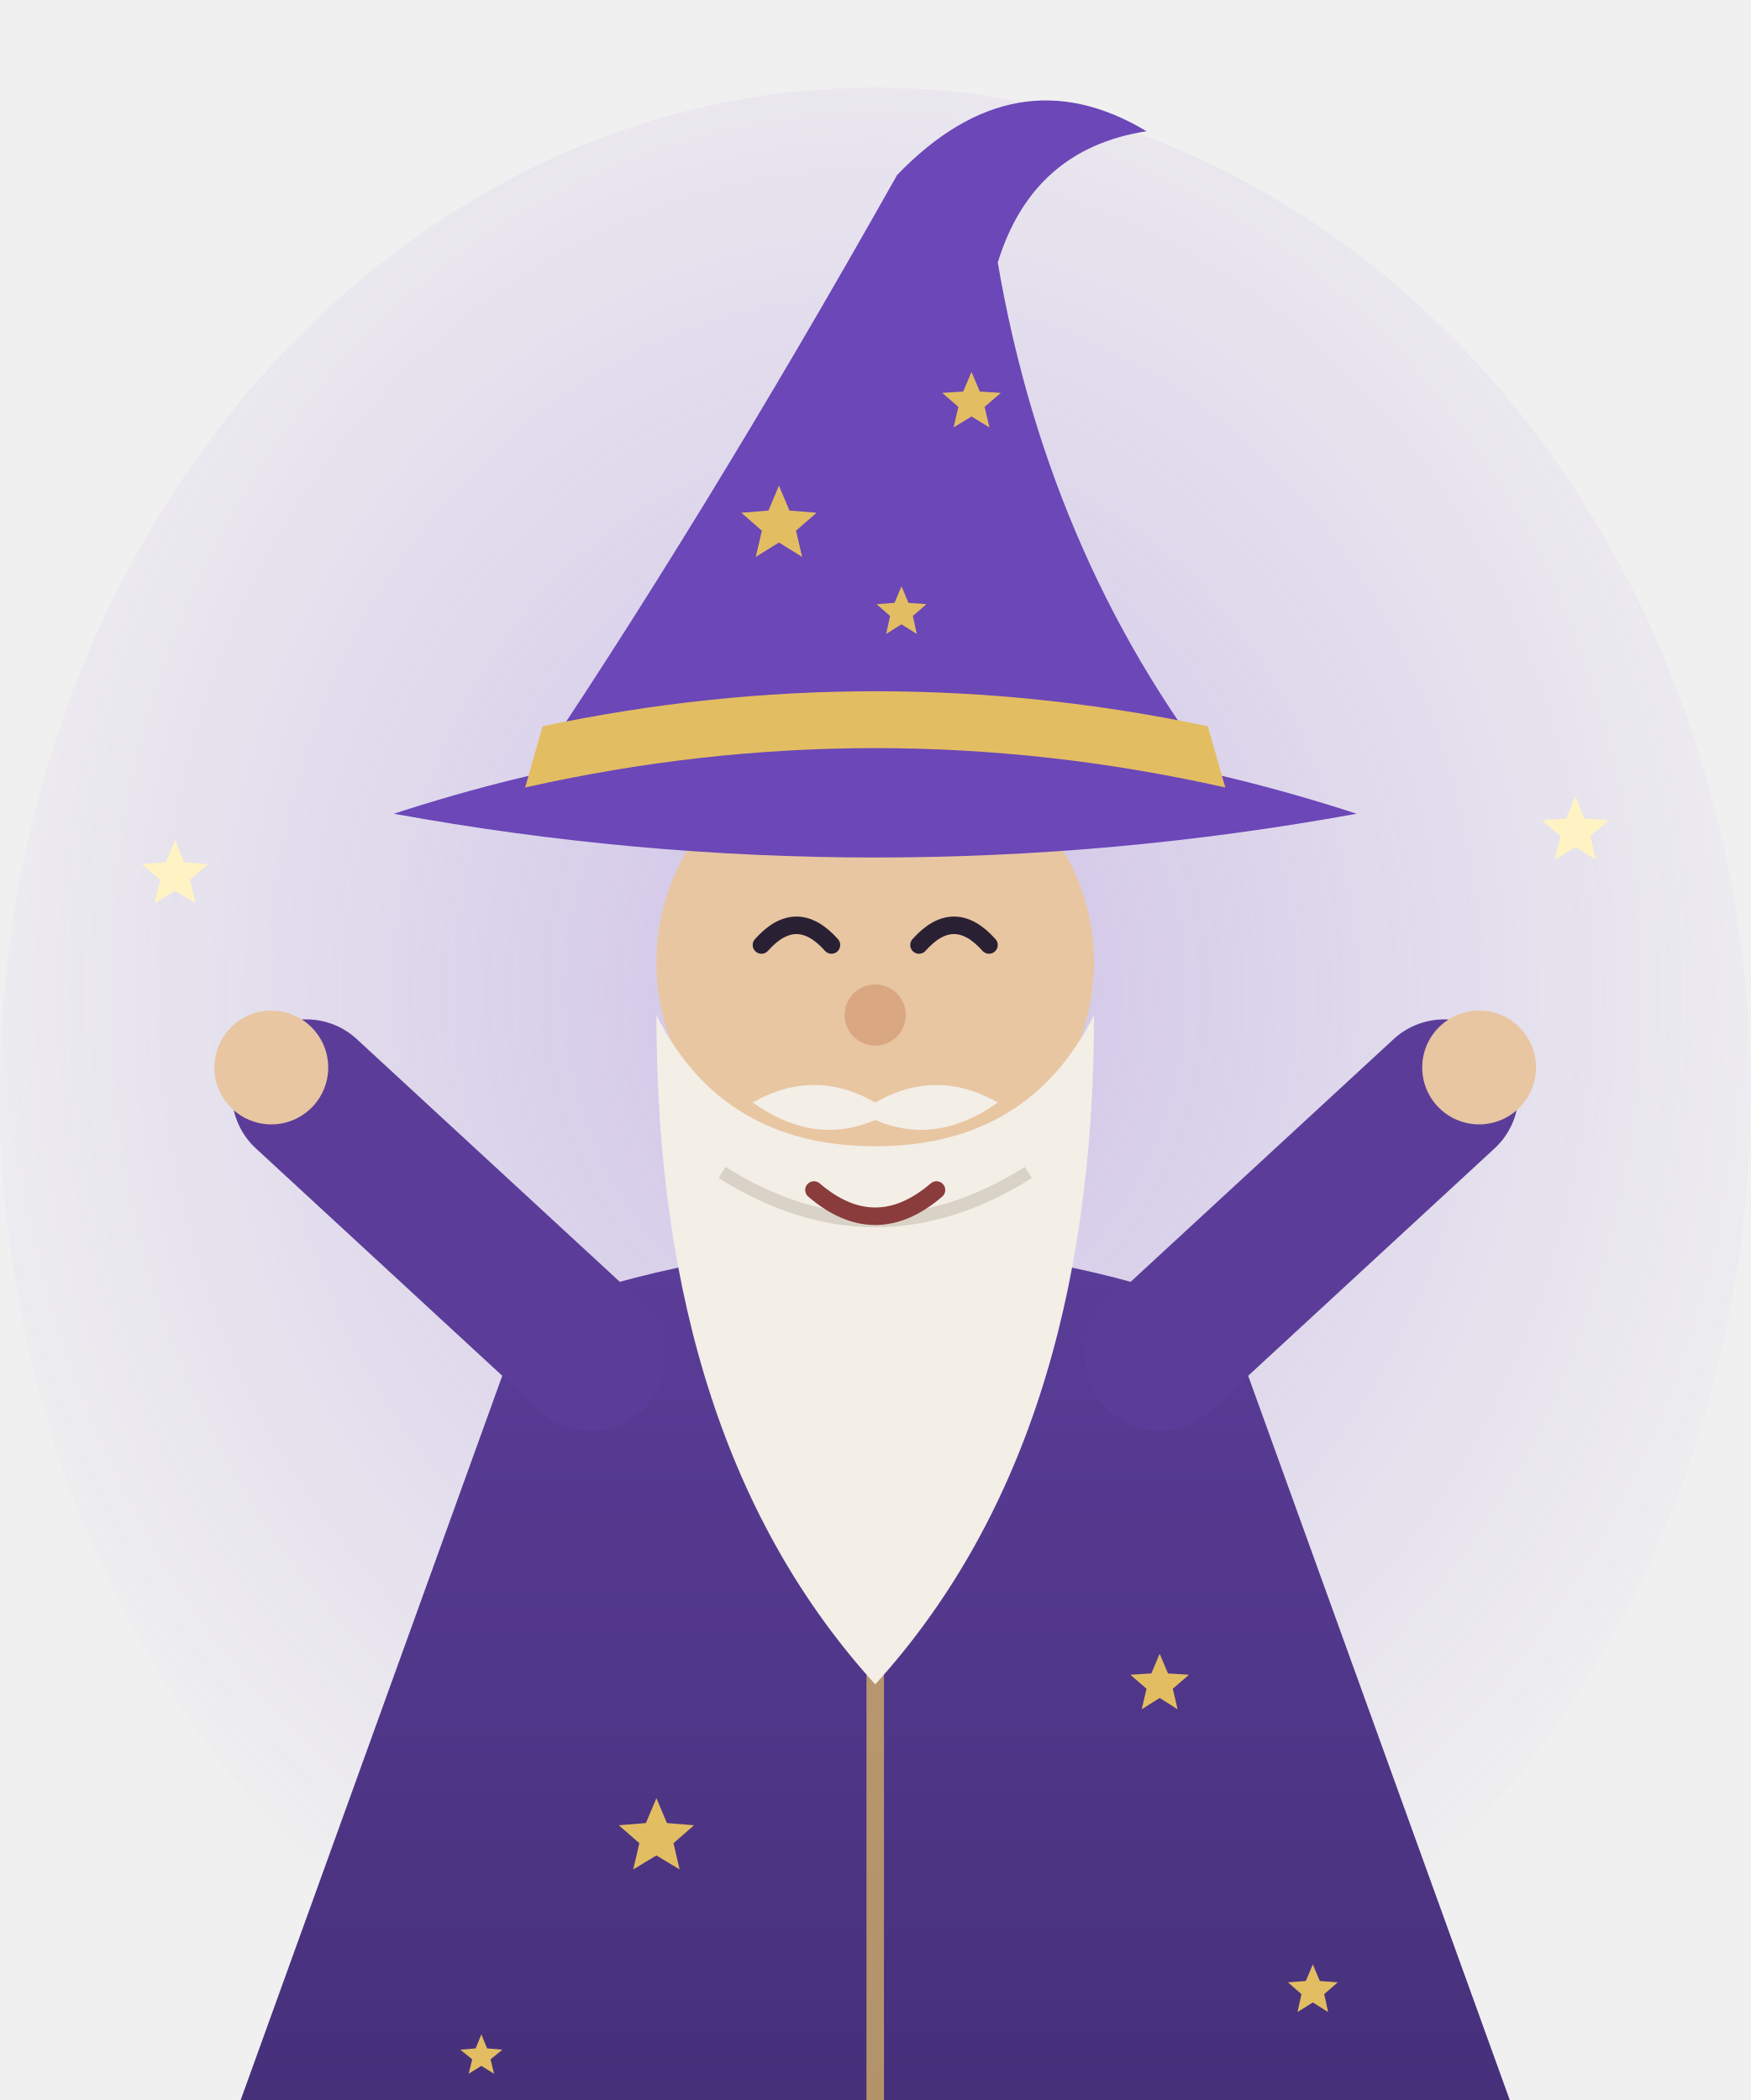
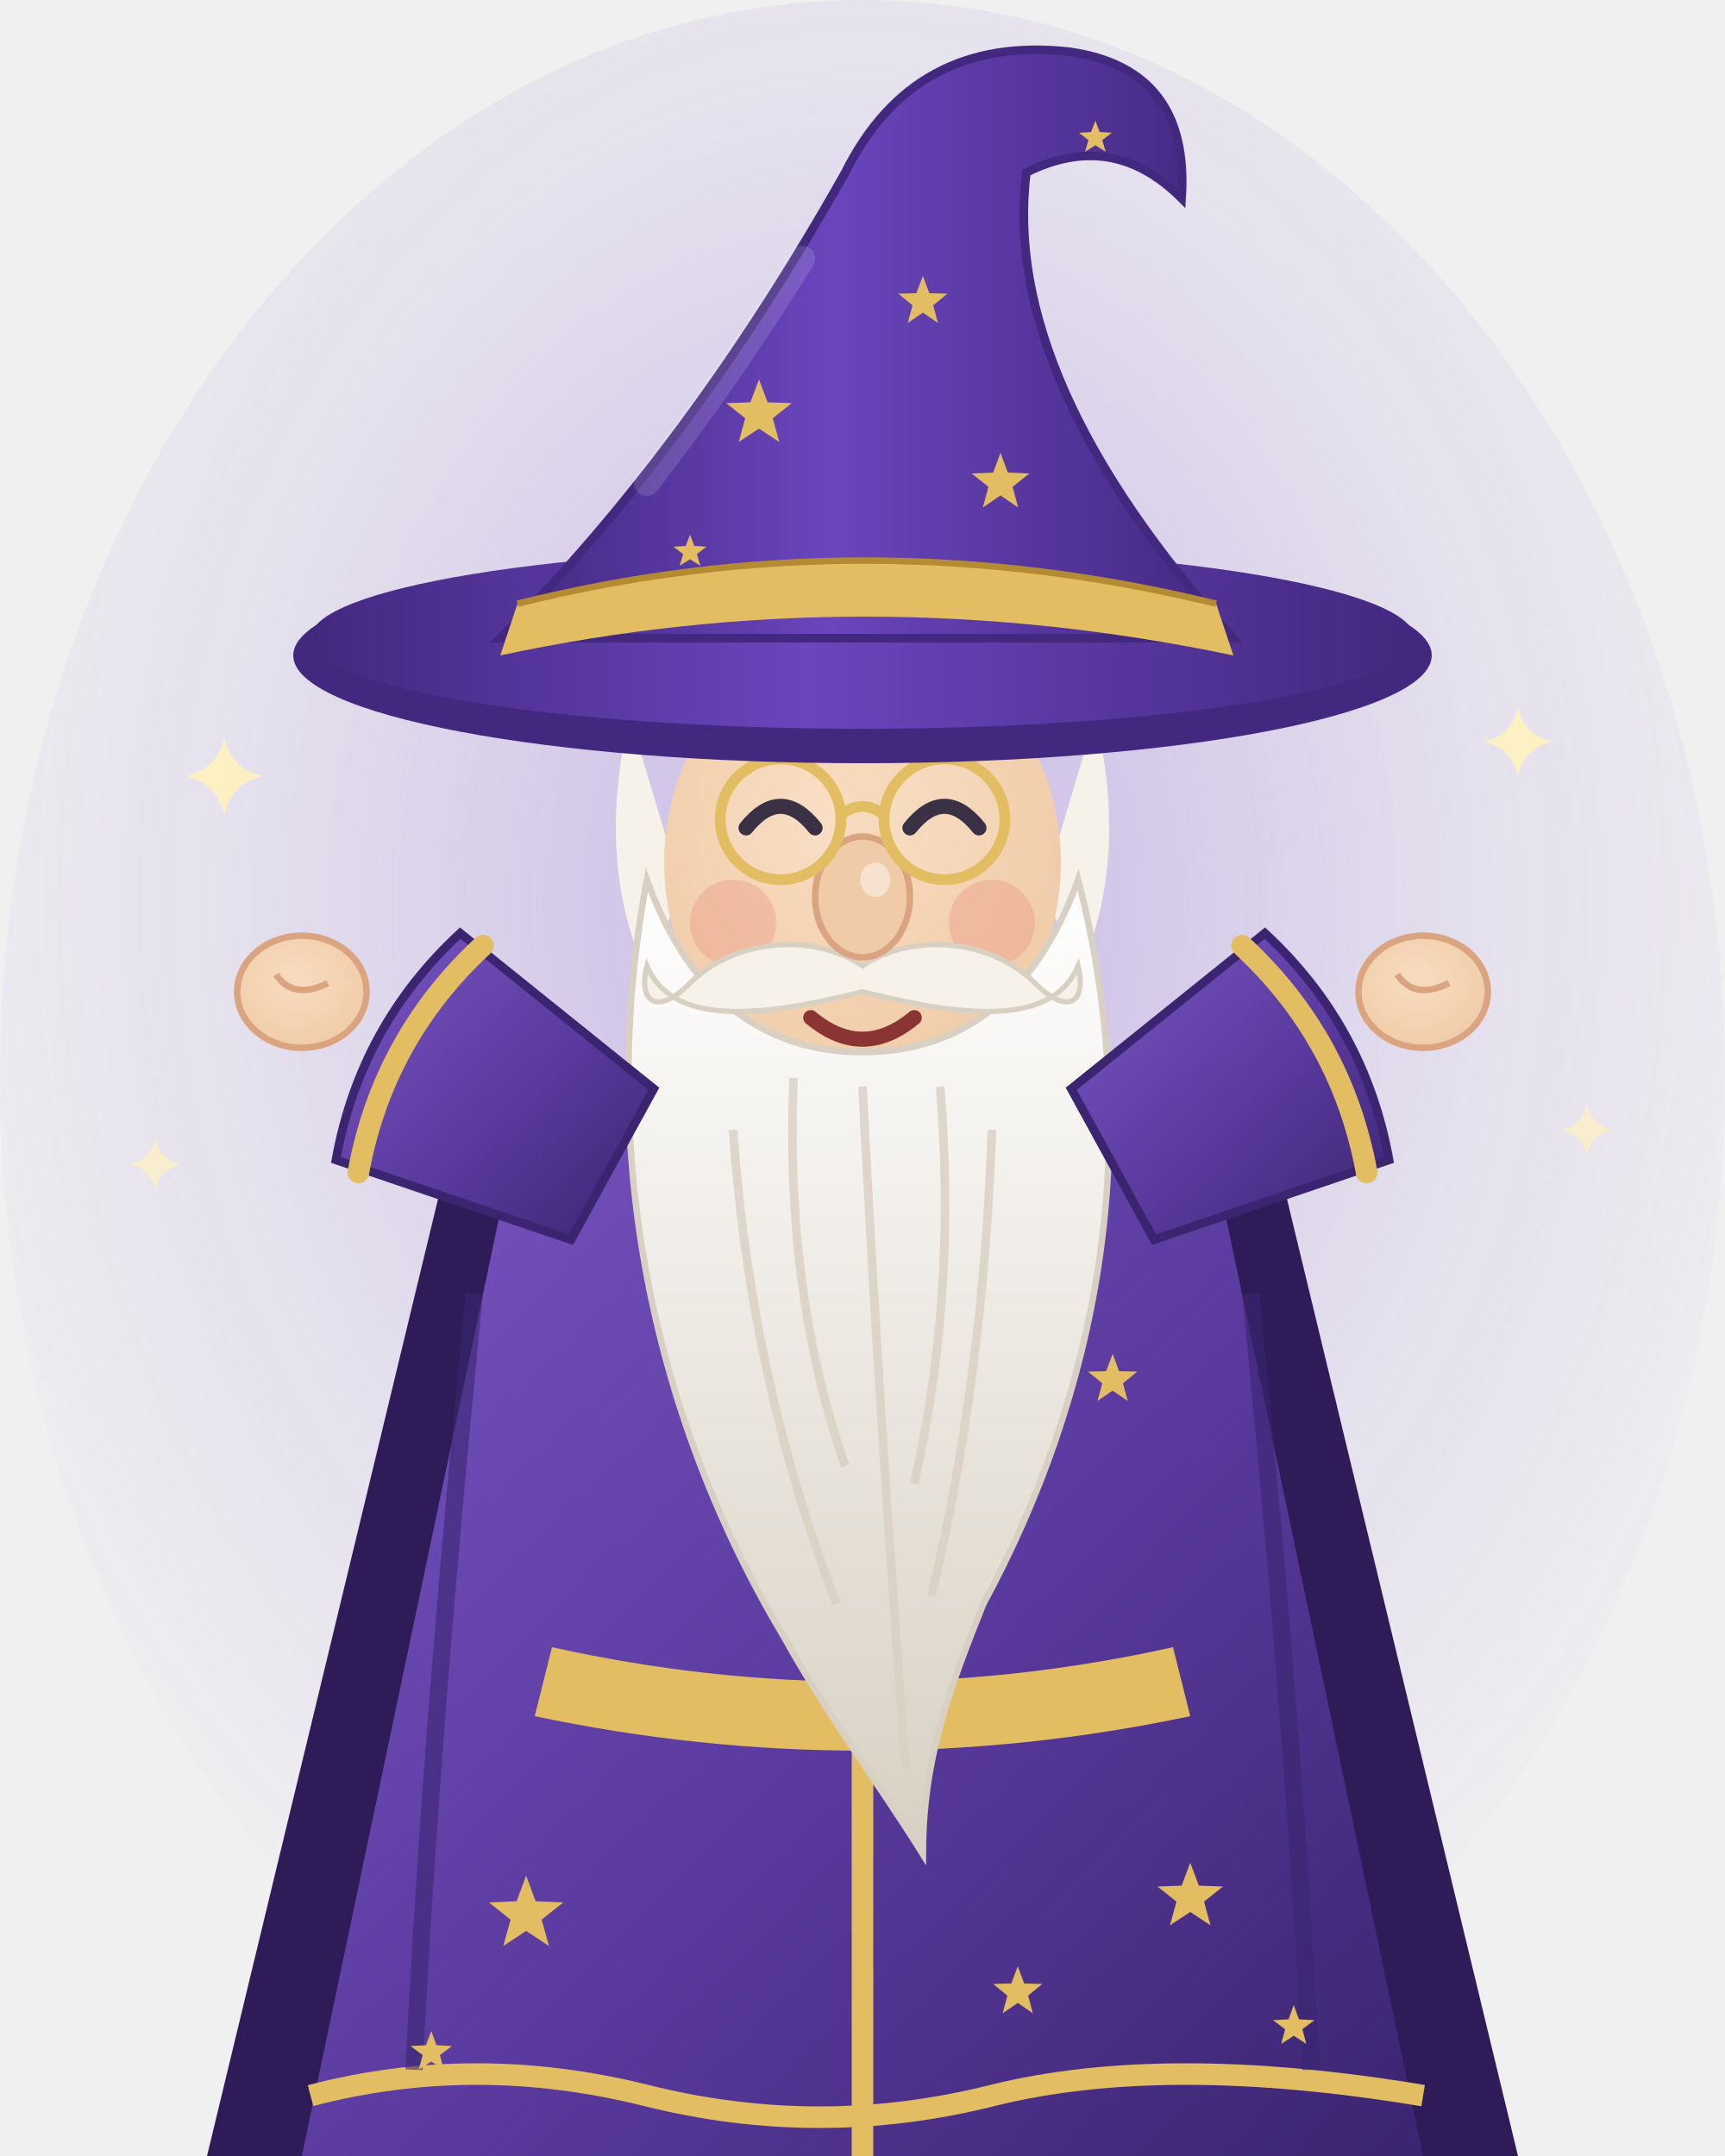
- <svg xmlns="http://www.w3.org/2000/svg" viewBox="0 0 400 480">
+ <svg xmlns="http://www.w3.org/2000/svg" viewBox="0 0 400 500">
  <defs>
-     <radialGradient id="glow" cx="50%" cy="45%" r="55%">
-       <stop offset="0" stop-color="#8f6ad8" stop-opacity=".35" />
+     <radialGradient id="aura" cx="50%" cy="42%" r="60%">
+       <stop offset="0" stop-color="#8f6ad8" stop-opacity=".42" />
+       <stop offset=".6" stop-color="#8f6ad8" stop-opacity=".12" />
      <stop offset="1" stop-color="#8f6ad8" stop-opacity="0" />
    </radialGradient>
-     <linearGradient id="robe" x1="0" x2="0" y1="0" y2="1">
-       <stop offset="0" stop-color="#5b3d99" />
-       <stop offset="1" stop-color="#46307a" />
+     <linearGradient id="robeG" x1="0" x2="1" y1="0" y2="1">
+       <stop offset="0" stop-color="#7a56c4" />
+       <stop offset=".55" stop-color="#5a3a9e" />
+       <stop offset="1" stop-color="#3b2470" />
    </linearGradient>
+     <linearGradient id="hatG" x1="0" x2="1">
+       <stop offset="0" stop-color="#43287f" />
+       <stop offset=".45" stop-color="#6a45bd" />
+       <stop offset="1" stop-color="#43287f" />
+     </linearGradient>
+     <radialGradient id="skinG" cx="45%" cy="40%" r="65%">
+       <stop offset="0" stop-color="#f8dcc0" />
+       <stop offset="1" stop-color="#f0cba7" />
+     </radialGradient>
+     <linearGradient id="beardG" x1="0" x2="0" y1="0" y2="1">
+       <stop offset="0" stop-color="#ffffff" />
+       <stop offset="1" stop-color="#d8d0c2" />
+     </linearGradient>
+     <radialGradient id="tipG">
+       <stop offset="0" stop-color="#fff2bf" stop-opacity=".95" />
+       <stop offset=".35" stop-color="#e3bd62" stop-opacity=".45" />
+       <stop offset="1" stop-color="#e3bd62" stop-opacity="0" />
+     </radialGradient>
  </defs>
-   <ellipse cx="200" cy="250" rx="200" ry="230" fill="url(#glow)" />
-   <path d="M120 300 Q200 270 280 300 L345 480 L55 480 Z" fill="url(#robe)" />
-   <path d="M200 290 L200 480" stroke="#e3bd62" stroke-width="4" opacity=".7" />
-   <polygon points="150.0,411.0 152.4,416.7 158.6,417.2 153.9,421.3 155.3,427.3 150.0,424.1 144.7,427.3 146.1,421.3 141.4,417.2 147.6,416.7" fill="#e3bd62" />
-   <polygon points="265.0,378.0 266.9,382.5 271.7,382.8 268.0,386.0 269.1,390.7 265.0,388.1 260.9,390.7 262.0,386.0 258.3,382.8 263.1,382.5" fill="#e3bd62" />
-   <polygon points="300.0,449.0 301.6,452.8 305.7,453.1 302.6,455.8 303.5,459.9 300.0,457.7 296.5,459.9 297.4,455.8 294.3,453.1 298.4,452.8" fill="#e3bd62" />
-   <polygon points="110.0,465.0 111.3,468.2 114.8,468.5 112.1,470.7 112.9,474.0 110.0,472.2 107.1,474.0 107.9,470.7 105.2,468.5 108.7,468.2" fill="#e3bd62" />
-   <path d="M135 310 L70 250" stroke="#5b3d99" stroke-width="34" stroke-linecap="round" />
-   <circle cx="62" cy="244" r="13" fill="#e8c6a2" />
-   <path d="M265 310 L330 250" stroke="#5b3d99" stroke-width="34" stroke-linecap="round" />
-   <circle cx="338" cy="244" r="13" fill="#e8c6a2" />
-   <circle cx="200" cy="220" r="50" fill="#e8c6a2" />
-   <path d="M150 232 Q150 330 200 385 Q250 330 250 232 Q235 262 200 262 Q165 262 150 232 Z" fill="#f3eee6" />
-   <path d="M165 268 Q200 290 235 268" stroke="#d9d2c6" stroke-width="3" fill="none" />
-   <path d="M186 272 Q200 284 214 272" stroke="#8a3b3b" stroke-width="4" fill="none" stroke-linecap="round" />
-   <path d="M172 252 Q186 244 200 252 Q214 244 228 252 Q214 262 200 256 Q186 262 172 252 Z" fill="#f3eee6" />
-   <path d="M174 216 Q182 207 190 216" stroke="#2a2033" stroke-width="4" fill="none" stroke-linecap="round" />
-   <path d="M210 216 Q218 207 226 216" stroke="#2a2033" stroke-width="4" fill="none" stroke-linecap="round" />
-   <path d="M170 192 Q182 184 194 192" stroke="#f3eee6" stroke-width="6" fill="none" stroke-linecap="round" />
-   <path d="M206 192 Q218 184 230 192" stroke="#f3eee6" stroke-width="6" fill="none" stroke-linecap="round" />
-   <circle cx="200" cy="232" r="7" fill="#d9a882" />
-   <path d="M90 186 Q200 150 310 186 Q200 206 90 186 Z" fill="#6b47b8" />
-   <path d="M118 182 Q160 120 205 40 Q232 12 262 30 Q236 34 228 60 Q240 130 282 182 Q200 166 118 182 Z" fill="#6b47b8" />
-   <path d="M120 180 Q200 162 280 180 L276 166 Q200 150 124 166 Z" fill="#e3bd62" />
-   <polygon points="178.0,111.0 180.4,116.7 186.6,117.2 181.9,121.3 183.3,127.3 178.0,124.0 172.7,127.3 174.1,121.3 169.4,117.2 175.6,116.7" fill="#e3bd62" />
-   <polygon points="222.0,85.0 223.9,89.5 228.7,89.8 225.0,93.0 226.1,97.7 222.0,95.2 217.9,97.7 219.0,93.0 215.3,89.8 220.1,89.5" fill="#e3bd62" />
-   <polygon points="206.0,134.0 207.6,137.8 211.7,138.1 208.6,140.8 209.5,144.9 206.0,142.7 202.5,144.9 203.4,140.8 200.3,138.1 204.4,137.8" fill="#e3bd62" />
-   <polygon points="40.0,192.0 42.1,197.1 47.6,197.5 43.4,201.1 44.7,206.5 40.0,203.6 35.3,206.5 36.6,201.1 32.4,197.5 37.9,197.1" fill="#fff3c4" />
-   <polygon points="360.0,182.0 362.1,187.1 367.6,187.5 363.4,191.1 364.7,196.5 360.0,193.6 355.3,196.5 356.6,191.1 352.4,187.5 357.9,187.1" fill="#fff3c4" />
+   <ellipse cx="200" cy="250" rx="200" ry="250" fill="url(#aura)" />
+   <path d="M104 268 Q200 236 296 268 L352 500 L48 500 Z" fill="#2e1b57" />
+   <path d="M120 262 Q160 242 200 244 Q240 242 280 262 L330 500 L70 500 Z" fill="url(#robeG)" />
+   <path d="M200 400 L200 500" stroke="#e3bd62" stroke-width="5" />
+   <path d="M72 486 Q110 476 150 486 T230 486 T330 486" stroke="#e3bd62" stroke-width="5" fill="none" />
+   <path d="M128 382 Q200 398 272 382 L276 398 Q200 414 124 398 Z" fill="#e3bd62" />
+   <path d="M110 300 Q100 400 96 480 M290 300 Q300 400 304 480" stroke="#3b2470" stroke-width="4" fill="none" opacity=".6" />
+   <polygon points="122.0,435.0 124.2,440.9 130.6,441.2 125.6,445.2 127.3,451.3 122.0,447.8 116.7,451.3 118.4,445.2 113.4,441.2 119.8,440.9" fill="#e3bd62" opacity="1" />
+   <polygon points="276.0,432.0 278.0,437.3 283.6,437.5 279.2,441.0 280.7,446.5 276.0,443.4 271.3,446.5 272.8,441.0 268.4,437.5 274.0,437.3" fill="#e3bd62" opacity="1" />
+   <path d="M150 321 A9 9 0 1 0 150 339 A6.75 6.75 0 1 1 150 321 Z" fill="#e3bd62" opacity=".85" />
+   <polygon points="258.0,314.0 259.5,318.0 263.7,318.1 260.4,320.8 261.5,324.9 258.0,322.5 254.5,324.9 255.6,320.8 252.3,318.1 256.5,318.0" fill="#e3bd62" opacity="1" />
+   <polygon points="100.0,471.0 101.2,474.3 104.8,474.5 102.0,476.6 102.9,480.0 100.0,478.1 97.1,480.0 98.0,476.6 95.2,474.5 98.8,474.3" fill="#e3bd62" opacity="1" />
+   <polygon points="300.0,465.0 301.2,468.3 304.8,468.5 302.0,470.6 302.9,474.0 300.0,472.1 297.1,474.0 298.0,470.6 295.2,468.5 298.8,468.3" fill="#e3bd62" opacity="1" />
+   <polygon points="236.0,456.0 237.5,460.0 241.7,460.1 238.4,462.8 239.5,466.9 236.0,464.5 232.5,466.9 233.6,462.8 230.3,460.1 234.5,460.0" fill="#e3bd62" opacity="1" />
+   <path d="M146 166 Q138 200 150 226 L158 206 Z" fill="#f6f2ea" />
+   <path d="M254 166 Q262 200 250 226 L242 206 Z" fill="#f6f2ea" />
+   <ellipse cx="200" cy="200" rx="46" ry="52" fill="url(#skinG)" />
+   <ellipse cx="200" cy="160" rx="48" ry="12" fill="#2a1f35" opacity=".28" />
+   <circle cx="170" cy="214" r="10" fill="#e88f7f" opacity=".35" />
+   <circle cx="230" cy="214" r="10" fill="#e88f7f" opacity=".35" />
+   <path d="M150 204 C138 268 152 330 182 380 C192 398 204 414 214 430 C214 408 220 392 228 372 C254 324 266 266 250 204 C240 232 222 244 200 244 C178 244 160 232 150 204 Z" fill="url(#beardG)" stroke="#d8d0c2" stroke-width="1.5" />
+   <path d="M170 262 Q174 320 194 372 M200 252 Q204 330 210 410 M230 262 Q228 320 216 370 M184 250 Q182 300 196 340 M218 252 Q222 300 212 344" stroke="#d8d0c2" stroke-width="2" fill="none" opacity=".8" />
+   <path d="M188 236 Q200 246 212 236" stroke="#8a3434" stroke-width="3.5" fill="none" stroke-linecap="round" />
+   <path d="M200 224 C188 216 170 218 160 228 C152 236 148 232 150 224 C156 238 176 236 200 230 C224 236 244 238 250 224 C252 232 248 236 240 228 C230 218 212 216 200 224 Z" fill="#f6f2ea" stroke="#d8d0c2" stroke-width="1.2" />
+   <ellipse cx="200" cy="208" rx="11" ry="14" fill="#f0cba7" stroke="#d9a47f" stroke-width="1.5" />
+   <ellipse cx="203" cy="204" rx="3.5" ry="4" fill="#fff" opacity=".45" />
+   <path d="M173 192 Q181 182 189 192" stroke="#2a1f35" stroke-width="3.5" fill="none" stroke-linecap="round" />
+   <path d="M211 192 Q219 182 227 192" stroke="#2a1f35" stroke-width="3.5" fill="none" stroke-linecap="round" />
+   <circle cx="181" cy="190" r="14" fill="#ffffff14" stroke="#e3bd62" stroke-width="2.5" />
+   <circle cx="219" cy="190" r="14" fill="#ffffff14" stroke="#e3bd62" stroke-width="2.5" />
+   <path d="M195 189 Q200 185 205 189" stroke="#e3bd62" stroke-width="2.5" fill="none" />
+   <path d="M160 168 Q176 154 196 164 Q178 162 162 174 Z" fill="#f6f2ea" stroke="#d8d0c2" stroke-width="1.2" />
+   <path d="M240 168 Q224 154 204 164 Q222 162 238 174 Z" fill="#f6f2ea" stroke="#d8d0c2" stroke-width="1.2" />
+   <ellipse cx="200" cy="152" rx="132" ry="25" fill="#43287f" />
+   <ellipse cx="200" cy="148" rx="128" ry="21" fill="url(#hatG)" />
+   <path d="M116 148 Q160 104 196 40 Q212 8 248 12 Q276 16 274 46 Q258 30 238 40 Q232 88 286 148 Z" fill="url(#hatG)" stroke="#43287f" stroke-width="2" />
+   <path d="M150 112 Q170 86 186 60" stroke="#ffffff22" stroke-width="6" fill="none" stroke-linecap="round" />
+   <path d="M120 140 Q200 120 282 140 L286 152 Q200 134 116 152 Z" fill="#e3bd62" />
+   <path d="M120 140 Q200 120 282 140" stroke="#b48a33" stroke-width="1.5" fill="none" />
+   <path d="M200 127 A9 9 0 1 0 200 145 A6.75 6.75 0 1 1 200 127 Z" fill="#3b2470" opacity=".85" />
+   <polygon points="176.0,88.0 178.0,93.3 183.6,93.5 179.2,97.0 180.7,102.5 176.0,99.4 171.3,102.5 172.8,97.0 168.4,93.5 174.0,93.3" fill="#e3bd62" opacity="1" />
+   <polygon points="214.0,64.0 215.5,68.0 219.7,68.1 216.4,70.8 217.5,74.9 214.0,72.5 210.5,74.9 211.6,70.8 208.3,68.1 212.5,68.0" fill="#e3bd62" opacity="1" />
+   <polygon points="232.0,105.0 233.7,109.6 238.7,109.8 234.8,112.9 236.1,117.7 232.0,114.9 227.9,117.7 229.2,112.9 225.3,109.8 230.3,109.6" fill="#e3bd62" opacity="1" />
+   <polygon points="160.0,124.0 161.0,126.6 163.8,126.8 161.6,128.5 162.4,131.2 160.0,129.7 157.6,131.2 158.4,128.5 156.2,126.8 159.0,126.6" fill="#e3bd62" opacity="1" />
+   <polygon points="254.0,28.0 255.0,30.6 257.8,30.8 255.6,32.5 256.4,35.2 254.0,33.7 251.6,35.2 252.4,32.5 250.2,30.8 253.0,30.6" fill="#e3bd62" opacity="1" />
+   <path d="M151.6 252.5 L106.7 216.4 Q83.5 237.9 77.9 269.0 L132.4 287.5 Z" fill="url(#robeG)" stroke="#3b2470" stroke-width="2" />
+   <path d="M112.0 219.3 Q88.8 240.8 83.1 271.9" stroke="#e3bd62" stroke-width="5" fill="none" stroke-linecap="round" />
+   <ellipse cx="70" cy="230" rx="15" ry="13" fill="url(#skinG)" stroke="#d9a47f" stroke-width="1.5" />
+   <path d="M64 226 Q68 232 76 228" stroke="#d9a47f" stroke-width="1.5" fill="none" />
+   <path d="M267.6 287.5 L322.1 269.0 Q316.5 237.9 293.3 216.4 L248.4 252.5 Z" fill="url(#robeG)" stroke="#3b2470" stroke-width="2" />
+   <path d="M316.9 271.9 Q311.2 240.8 288.0 219.3" stroke="#e3bd62" stroke-width="5" fill="none" stroke-linecap="round" />
+   <ellipse cx="330" cy="230" rx="15" ry="13" fill="url(#skinG)" stroke="#d9a47f" stroke-width="1.5" />
+   <path d="M324 226 Q328 232 336 228" stroke="#d9a47f" stroke-width="1.5" fill="none" />
+   <path d="M52 171 Q53.62 178.38 61 180 Q53.62 181.62 52 189 Q50.38 181.62 43 180 Q50.38 178.38 52 171 Z" fill="#fff2bf" opacity="0.9" />
+   <path d="M352 164 Q353.44 170.56 360 172 Q353.44 173.44 352 180 Q350.56 173.44 344 172 Q350.56 170.56 352 164 Z" fill="#fff2bf" opacity="0.9" />
+   <path d="M36 264 Q37.08 268.92 42 270 Q37.08 271.08 36 276 Q34.92 271.08 30 270 Q34.92 268.92 36 264 Z" fill="#fff2bf" opacity="0.7" />
+   <path d="M368 256 Q369.08 260.92 374 262 Q369.08 263.08 368 268 Q366.92 263.08 362 262 Q366.92 260.92 368 256 Z" fill="#fff2bf" opacity="0.7" />
</svg>
